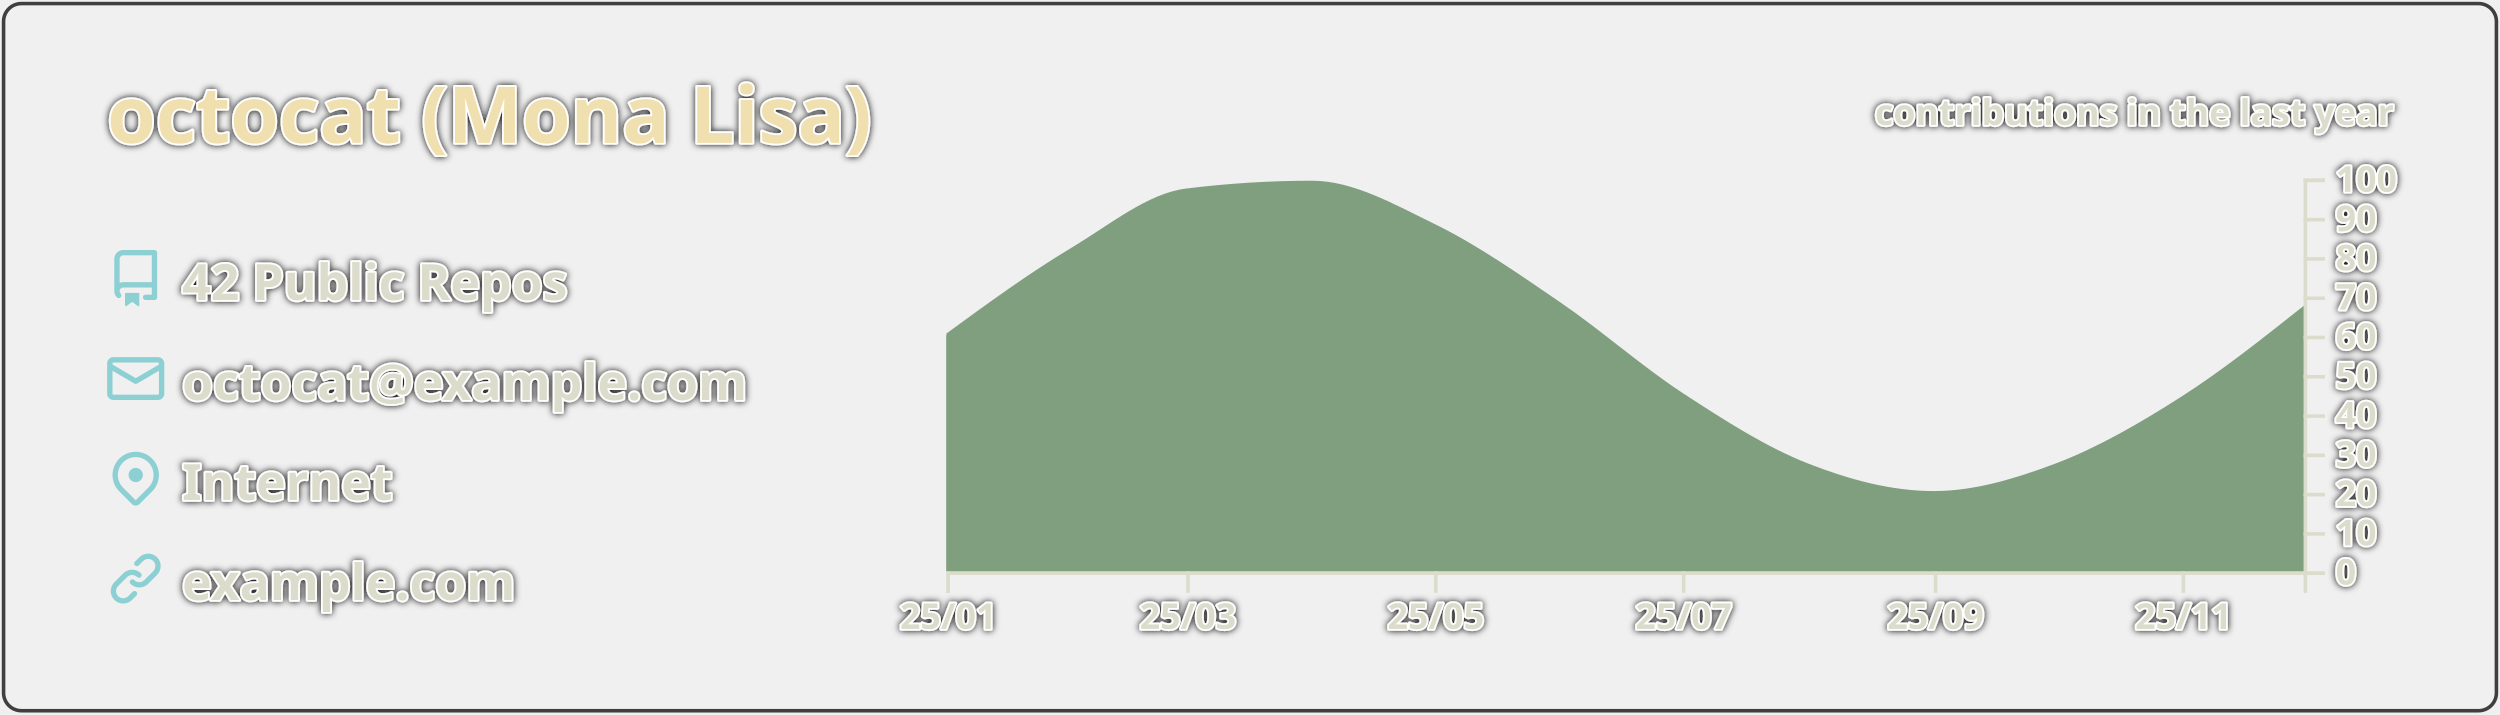
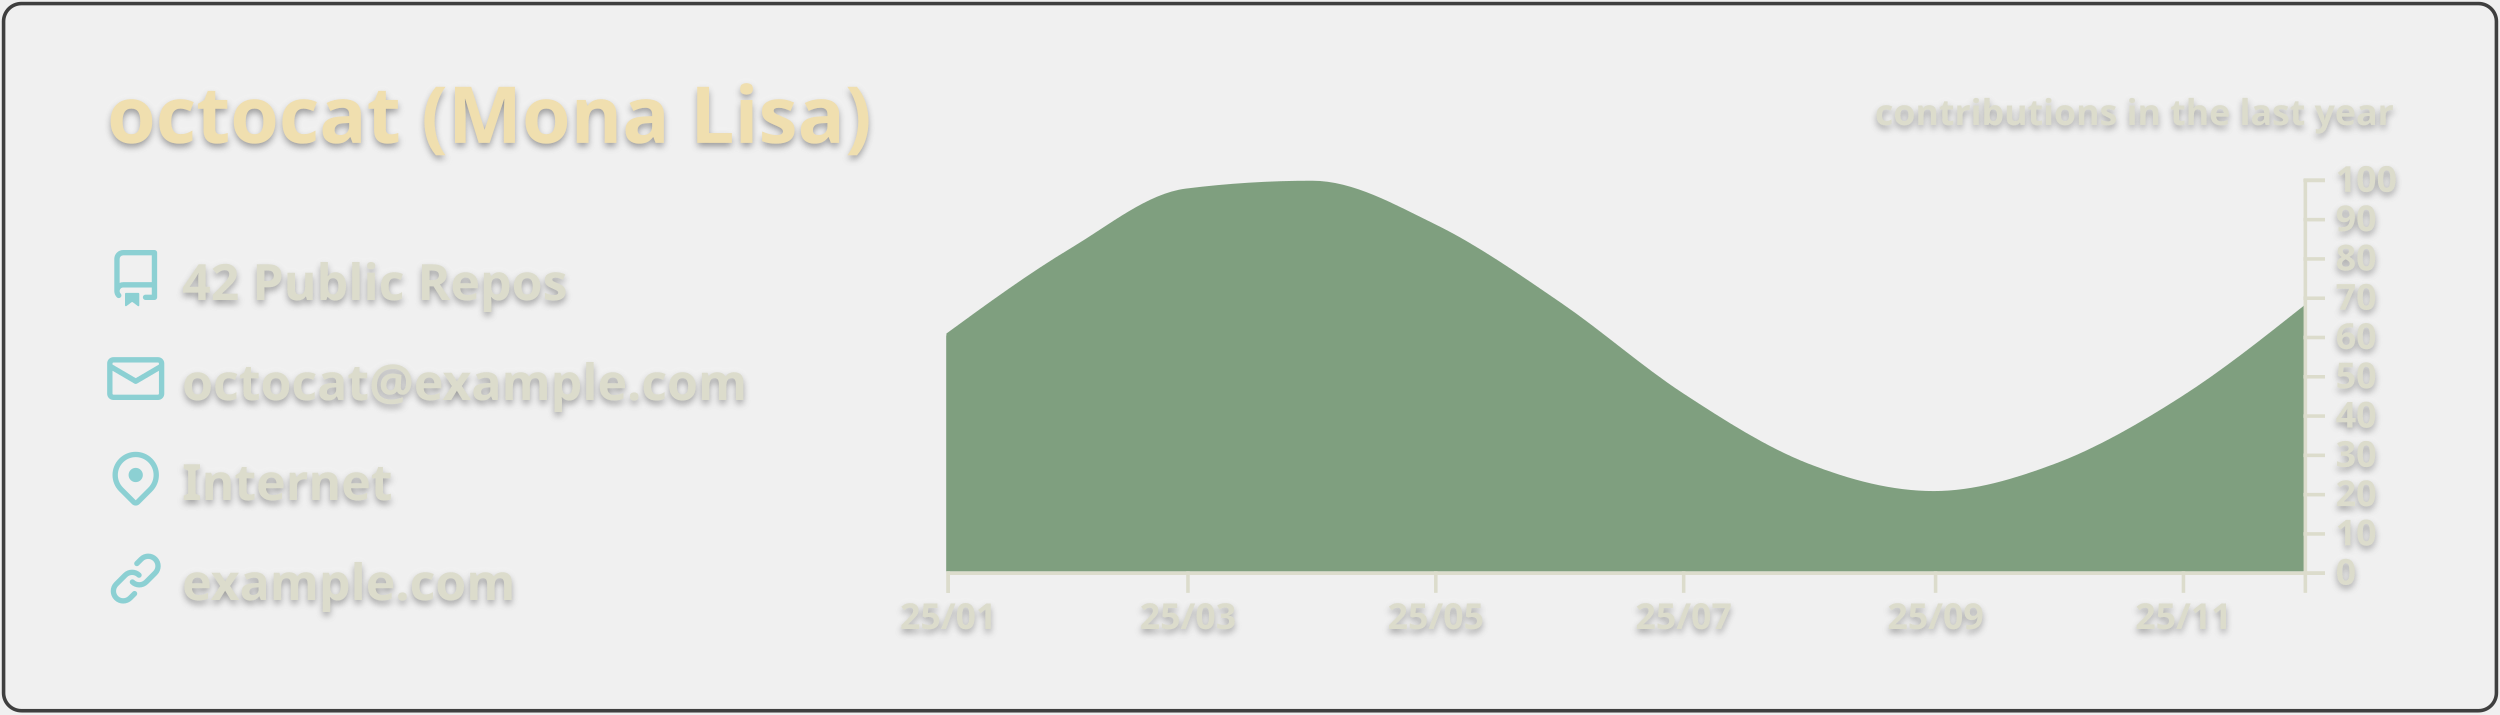
<svg xmlns="http://www.w3.org/2000/svg" width="700" height="200" viewBox="0 0 700 200">
  <style>* {
          font-family: 'Segoe UI', Ubuntu, "Helvetica Neue", Sans-Serif
        }
        text {
          font-weight: 600;
-           paint-order: stroke fill;
-           stroke: #fff;
-           stroke-width: 1px;
-           stroke-linejoin: round;
-           filter: drop-shadow(0 0 1px #111);
+           filter: drop-shadow(0 1px 1px rgba(0, 0, 0, 0.65)) drop-shadow(0 0 1px rgba(255, 255, 255, 0.55));
        }</style>
  <g class="gpsc-root">
    <rect x="1" y="1" rx="5" ry="5" height="99%" width="99.714%" stroke="#3f3f3f" stroke-width="1" fill="#ffffff00" stroke-opacity="1" />
    <text x="30" y="40" class="gpsc-item" style="--gpsc-i: 0; font-size: 22px; fill: #f0dfaf;">octocat (Mona Lisa)</text>
    <g transform="translate(0,40)">
      <g transform="translate(30,30)">
        <g class="gpsc-item" style="--gpsc-i: 0;">
          <g transform="translate(0,0)" width="14" height="14" fill="#8cd0d3">
            <path fill-rule="evenodd" d="M2 2.5A2.5 2.5 0 014.5 0h8.75a.75.75 0 01.75.75v12.5a.75.75 0 01-.75.75h-2.5a.75.75 0 110-1.5h1.75v-2h-8a1 1 0 00-.714 1.7.75.75 0 01-1.072 1.05A2.495 2.495 0 012 11.5v-9zm10.5-1V9h-8c-.356 0-.694.074-1 .208V2.5a1 1 0 011-1h8zM5 12.25v3.25a.25.25 0 00.4.2l1.45-1.087a.25.25 0 01.3 0L8.6 15.7a.25.25 0 00.4-.2v-3.25a.25.25 0 00-.25-.25h-3.5a.25.25 0 00-.25.25z" />
          </g>
        </g>
        <g class="gpsc-item" style="--gpsc-i: 1;">
          <g transform="translate(0,28)" width="14" height="14" fill="#8cd0d3">
            <path fill-rule="evenodd" d="M1.75 2A1.75 1.75 0 000 3.75v.736a.75.75 0 000 .027v7.737C0 13.216.784 14 1.75 14h12.5A1.75 1.75 0 0016 12.25v-8.5A1.75 1.75 0 0014.25 2H1.75zM14.5 4.07v-.32a.25.25 0 00-.25-.25H1.75a.25.25 0 00-.25.25v.32L8 7.88l6.5-3.81zm-13 1.74v6.441c0 .138.112.25.25.25h12.5a.25.25 0 00.25-.25V5.809L8.38 9.397a.75.75 0 01-.76 0L1.5 5.809z" />
          </g>
        </g>
        <g class="gpsc-item" style="--gpsc-i: 2;">
          <g transform="translate(0,56)" width="14" height="14" fill="#8cd0d3">
            <path fill-rule="evenodd" d="M11.536 3.464a5 5 0 010 7.072L8 14.07l-3.536-3.535a5 5 0 117.072-7.072v.001zm1.06 8.132a6.5 6.5 0 10-9.192 0l3.535 3.536a1.5 1.5 0 002.122 0l3.535-3.536zM8 9a2 2 0 100-4 2 2 0 000 4z" />
          </g>
        </g>
        <g class="gpsc-item" style="--gpsc-i: 3;">
          <g transform="translate(0,84)" width="14" height="14" fill="#8cd0d3">
            <path fill-rule="evenodd" d="M7.775 3.275a.75.75 0 001.06 1.06l1.25-1.25a2 2 0 112.83 2.83l-2.5 2.5a2 2 0 01-2.83 0 .75.75 0 00-1.06 1.06 3.5 3.5 0 004.95 0l2.5-2.5a3.5 3.5 0 00-4.95-4.95l-1.25 1.25zm-4.69 9.64a2 2 0 010-2.83l2.5-2.5a2 2 0 012.83 0 .75.75 0 001.06-1.06 3.5 3.5 0 00-4.95 0l-2.5 2.5a3.5 3.5 0 004.95 4.95l1.25-1.25a.75.75 0 00-1.06-1.06l-1.25 1.25a2 2 0 01-2.83 0z" />
          </g>
        </g>
        <text x="21" y="14" class="gpsc-item" style="--gpsc-i: 0; fill: #dcdccc; font-size: 14px;">42 Public Repos</text>
        <text x="21" y="42" class="gpsc-item" style="--gpsc-i: 1; fill: #dcdccc; font-size: 14px;">octocat@example.com</text>
        <text x="21" y="70" class="gpsc-item" style="--gpsc-i: 2; fill: #dcdccc; font-size: 14px;">Internet</text>
        <text x="21" y="98" class="gpsc-item" style="--gpsc-i: 3; fill: #dcdccc; font-size: 14px;">example.com</text>
      </g>
      <g color="#7f9f7f" transform="translate(295,10)">
        <clipPath id="gpsc-reveal-clip">
          <rect class="gpsc-reveal" x="-30" y="0" width="410" height="110" style="--gpsc-w: 410px; --gpsc-i: 4;" />
        </clipPath>
        <g clip-path="url(#gpsc-reveal-clip)" class="gpsc-chart" style="--gpsc-i: 4;">
          <path transform="translate(-30,0)" stroke="#7f9f7f" fill="#7f9f7f" opacity="1" d="M0,44C11.756,35.414,23.513,26.828,35.269,19.8C45.888,13.452,56.507,4.625,67.126,3.3C78.882,1.833,90.639,1.1,102.395,1.1C113.772,1.1,125.15,7.66,136.527,13.2C148.283,18.925,160.04,27.165,171.796,35.2C183.174,42.976,194.551,53.073,205.928,60.5C217.685,68.175,229.441,75.717,241.198,80.3C252.954,84.883,264.711,88,276.467,88C287.844,88,299.222,84.571,310.599,80.3C322.355,75.887,334.112,69.094,345.868,61.6C357.246,54.348,368.623,45.324,380,36.3L380,110C368.623,110,357.246,110,345.868,110C334.112,110,322.355,110,310.599,110C299.222,110,287.844,110,276.467,110C264.711,110,252.954,110,241.198,110C229.441,110,217.685,110,205.928,110C194.551,110,183.174,110,171.796,110C160.04,110,148.283,110,136.527,110C125.15,110,113.772,110,102.395,110C90.639,110,78.882,110,67.126,110C56.507,110,45.888,110,35.269,110C23.513,110,11.756,110,0,110Z" />
        </g>
        <g color="#dcdccc" transform="translate(-30,110)" fill="none" font-size="10" font-family="sans-serif" text-anchor="middle">
          <path class="domain" stroke="currentColor" d="M0.5,6V0.5H380.5V6" />
          <g class="tick" opacity="1" transform="translate(0.5,0)">
            <line stroke="currentColor" y2="6" />
            <text fill="currentColor" y="9" dy="0.71em">25/01</text>
          </g>
          <g class="tick" opacity="1" transform="translate(67.62575,0)">
            <line stroke="currentColor" y2="6" />
            <text fill="currentColor" y="9" dy="0.71em">25/03</text>
          </g>
          <g class="tick" opacity="1" transform="translate(137.0269,0)">
            <line stroke="currentColor" y2="6" />
            <text fill="currentColor" y="9" dy="0.71em">25/05</text>
          </g>
          <g class="tick" opacity="1" transform="translate(206.4281,0)">
            <line stroke="currentColor" y2="6" />
            <text fill="currentColor" y="9" dy="0.71em">25/07</text>
          </g>
          <g class="tick" opacity="1" transform="translate(276.9671,0)">
            <line stroke="currentColor" y2="6" />
            <text fill="currentColor" y="9" dy="0.71em">25/09</text>
          </g>
          <g class="tick" opacity="1" transform="translate(346.3683,0)">
            <line stroke="currentColor" y2="6" />
            <text fill="currentColor" y="9" dy="0.71em">25/11</text>
          </g>
        </g>
        <g color="#dcdccc" transform="translate(350,0)" fill="none" font-size="10" font-family="sans-serif" text-anchor="start">
          <path class="domain" stroke="currentColor" d="M6,110.5H0.5V0.5H6" />
          <g class="tick" opacity="1" transform="translate(0,110.5)">
            <line stroke="currentColor" x2="6" />
            <text fill="currentColor" x="9" dy="0.32em">0</text>
          </g>
          <g class="tick" opacity="1" transform="translate(0,99.5)">
            <line stroke="currentColor" x2="6" />
            <text fill="currentColor" x="9" dy="0.32em">10</text>
          </g>
          <g class="tick" opacity="1" transform="translate(0,88.5)">
            <line stroke="currentColor" x2="6" />
            <text fill="currentColor" x="9" dy="0.32em">20</text>
          </g>
          <g class="tick" opacity="1" transform="translate(0,77.5)">
            <line stroke="currentColor" x2="6" />
            <text fill="currentColor" x="9" dy="0.32em">30</text>
          </g>
          <g class="tick" opacity="1" transform="translate(0,66.5)">
            <line stroke="currentColor" x2="6" />
            <text fill="currentColor" x="9" dy="0.32em">40</text>
          </g>
          <g class="tick" opacity="1" transform="translate(0,55.5)">
            <line stroke="currentColor" x2="6" />
            <text fill="currentColor" x="9" dy="0.32em">50</text>
          </g>
          <g class="tick" opacity="1" transform="translate(0,44.5)">
            <line stroke="currentColor" x2="6" />
            <text fill="currentColor" x="9" dy="0.32em">60</text>
          </g>
          <g class="tick" opacity="1" transform="translate(0,33.5)">
            <line stroke="currentColor" x2="6" />
            <text fill="currentColor" x="9" dy="0.32em">70</text>
          </g>
          <g class="tick" opacity="1" transform="translate(0,22.5)">
            <line stroke="currentColor" x2="6" />
            <text fill="currentColor" x="9" dy="0.32em">80</text>
          </g>
          <g class="tick" opacity="1" transform="translate(0,11.5)">
            <line stroke="currentColor" x2="6" />
            <text fill="currentColor" x="9" dy="0.32em">90</text>
          </g>
          <g class="tick" opacity="1" transform="translate(0,0.5)">
            <line stroke="currentColor" x2="6" />
            <text fill="currentColor" x="9" dy="0.32em">100</text>
          </g>
        </g>
        <g>
          <text y="-15" x="230" style="fill: #dcdccc; font-size: 10px;">contributions in the last year</text>
        </g>
      </g>
    </g>
  </g>
</svg>
